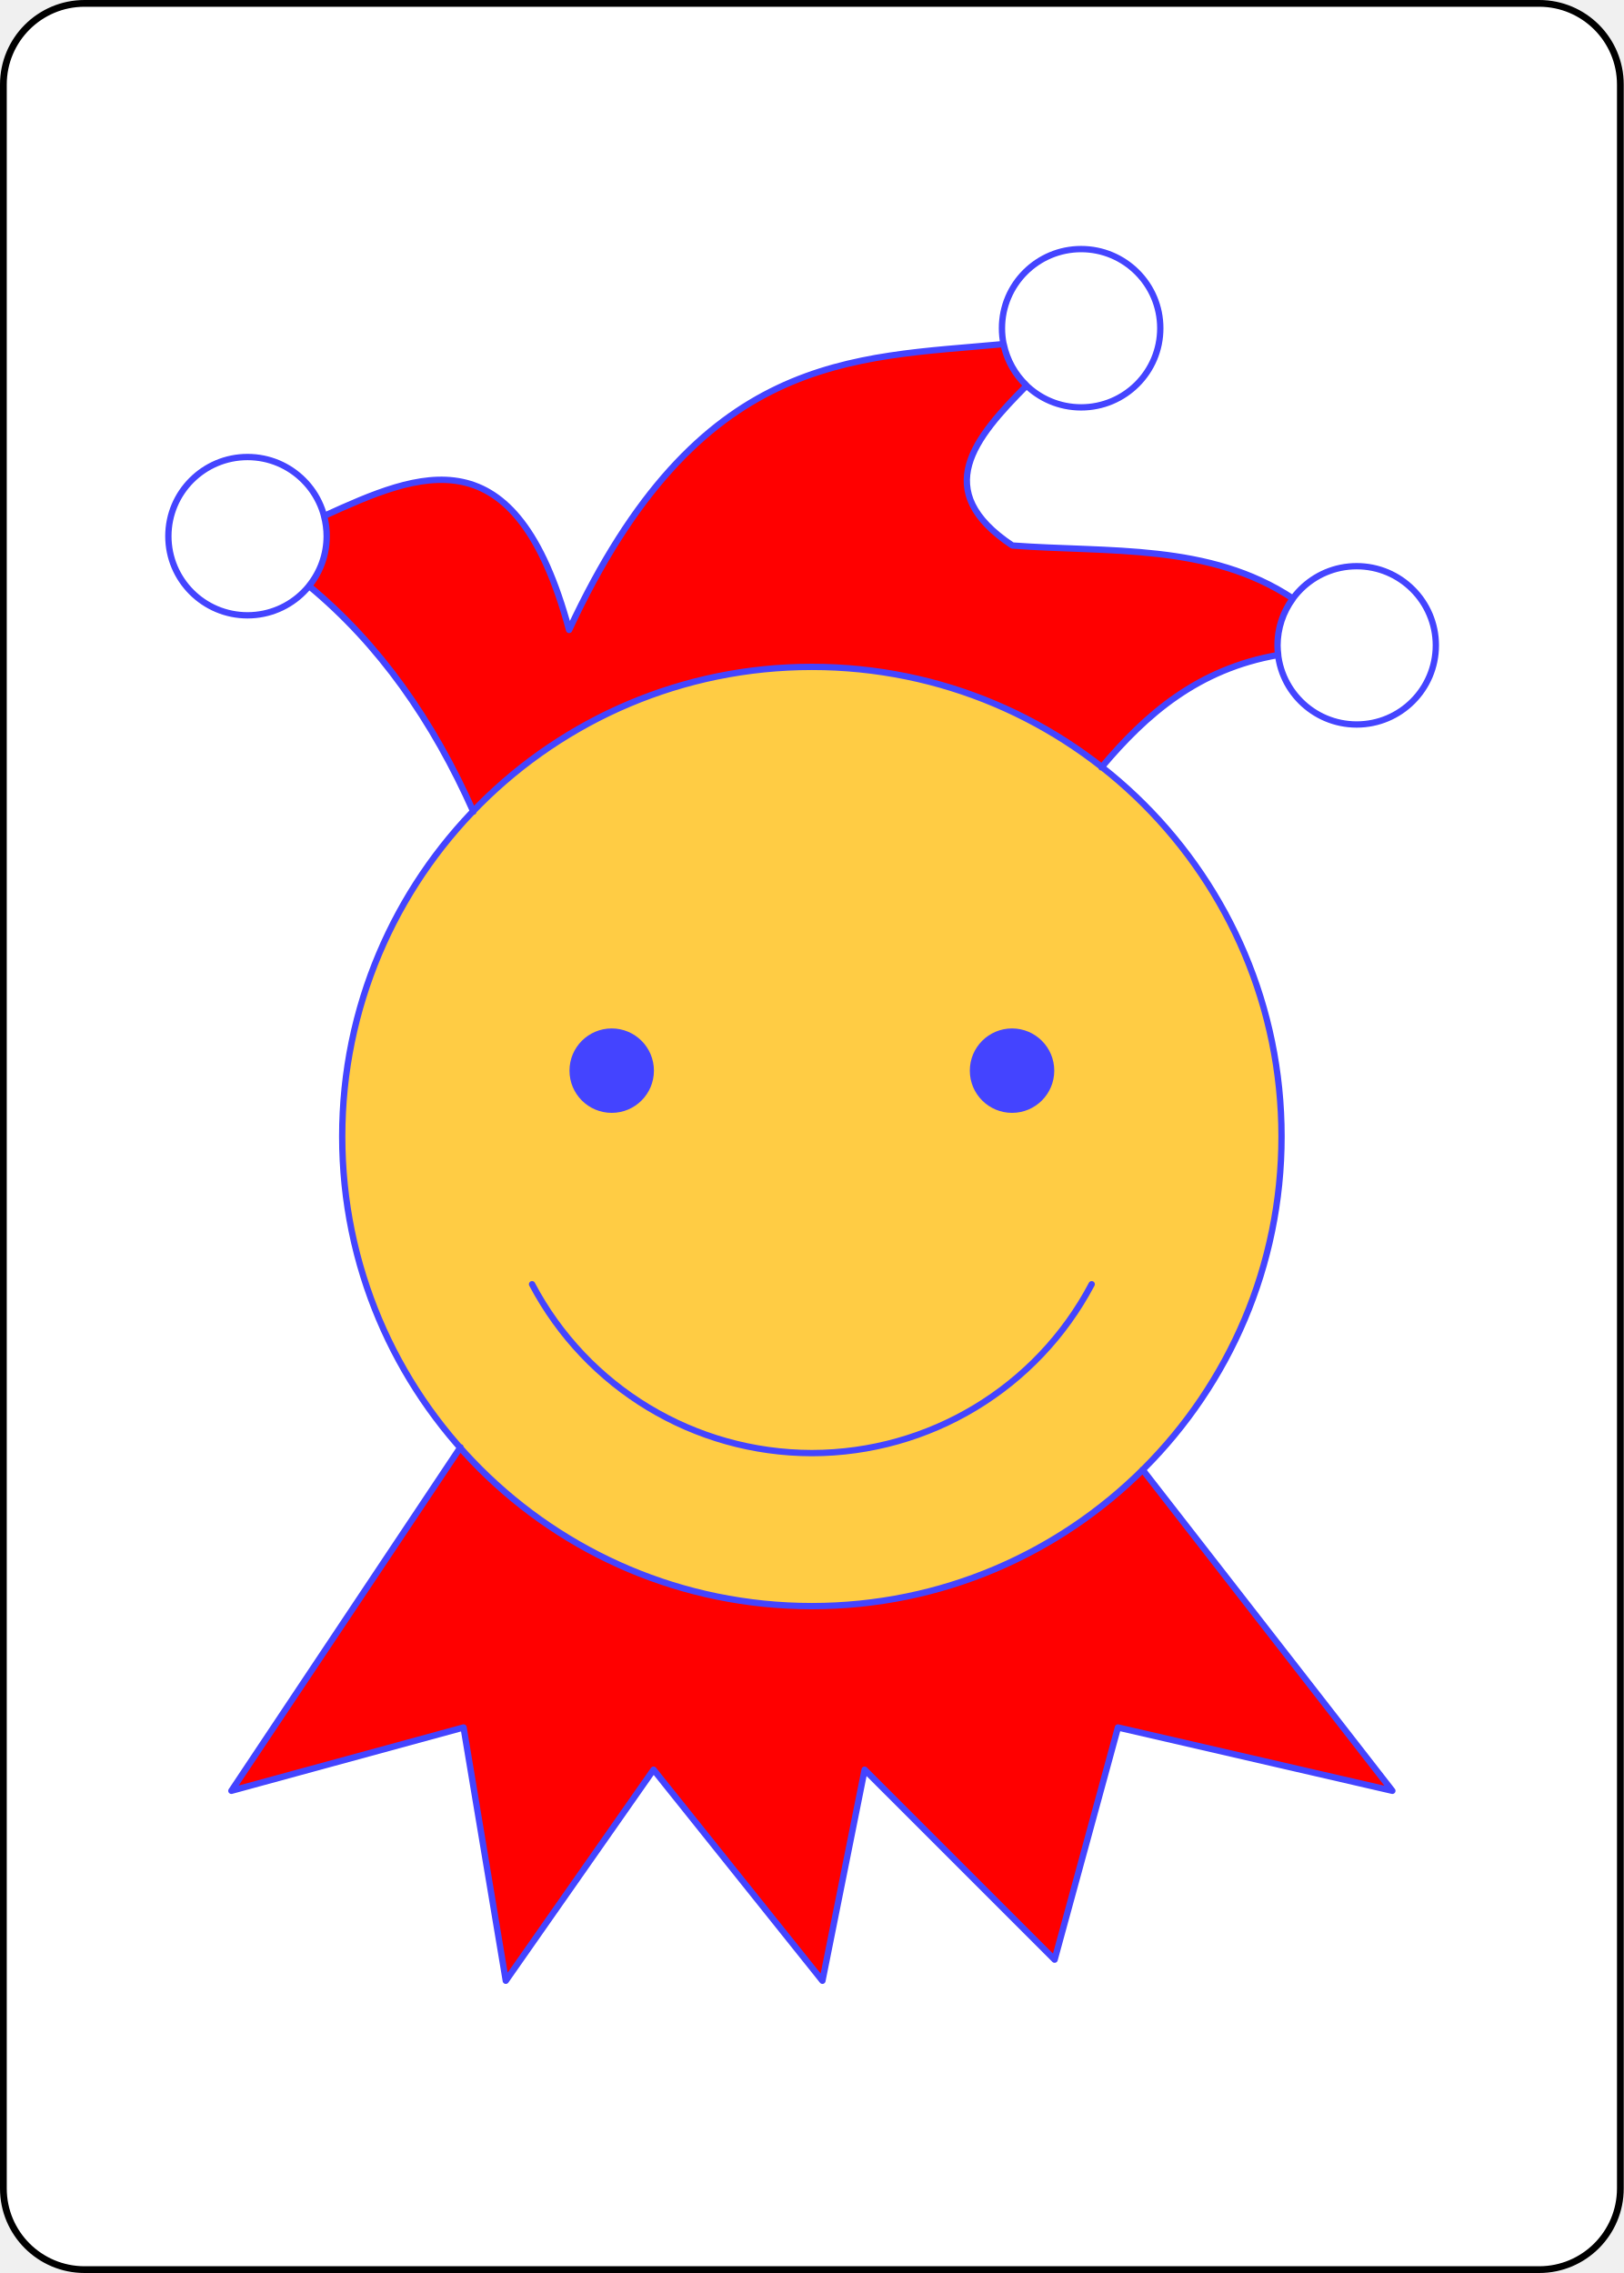
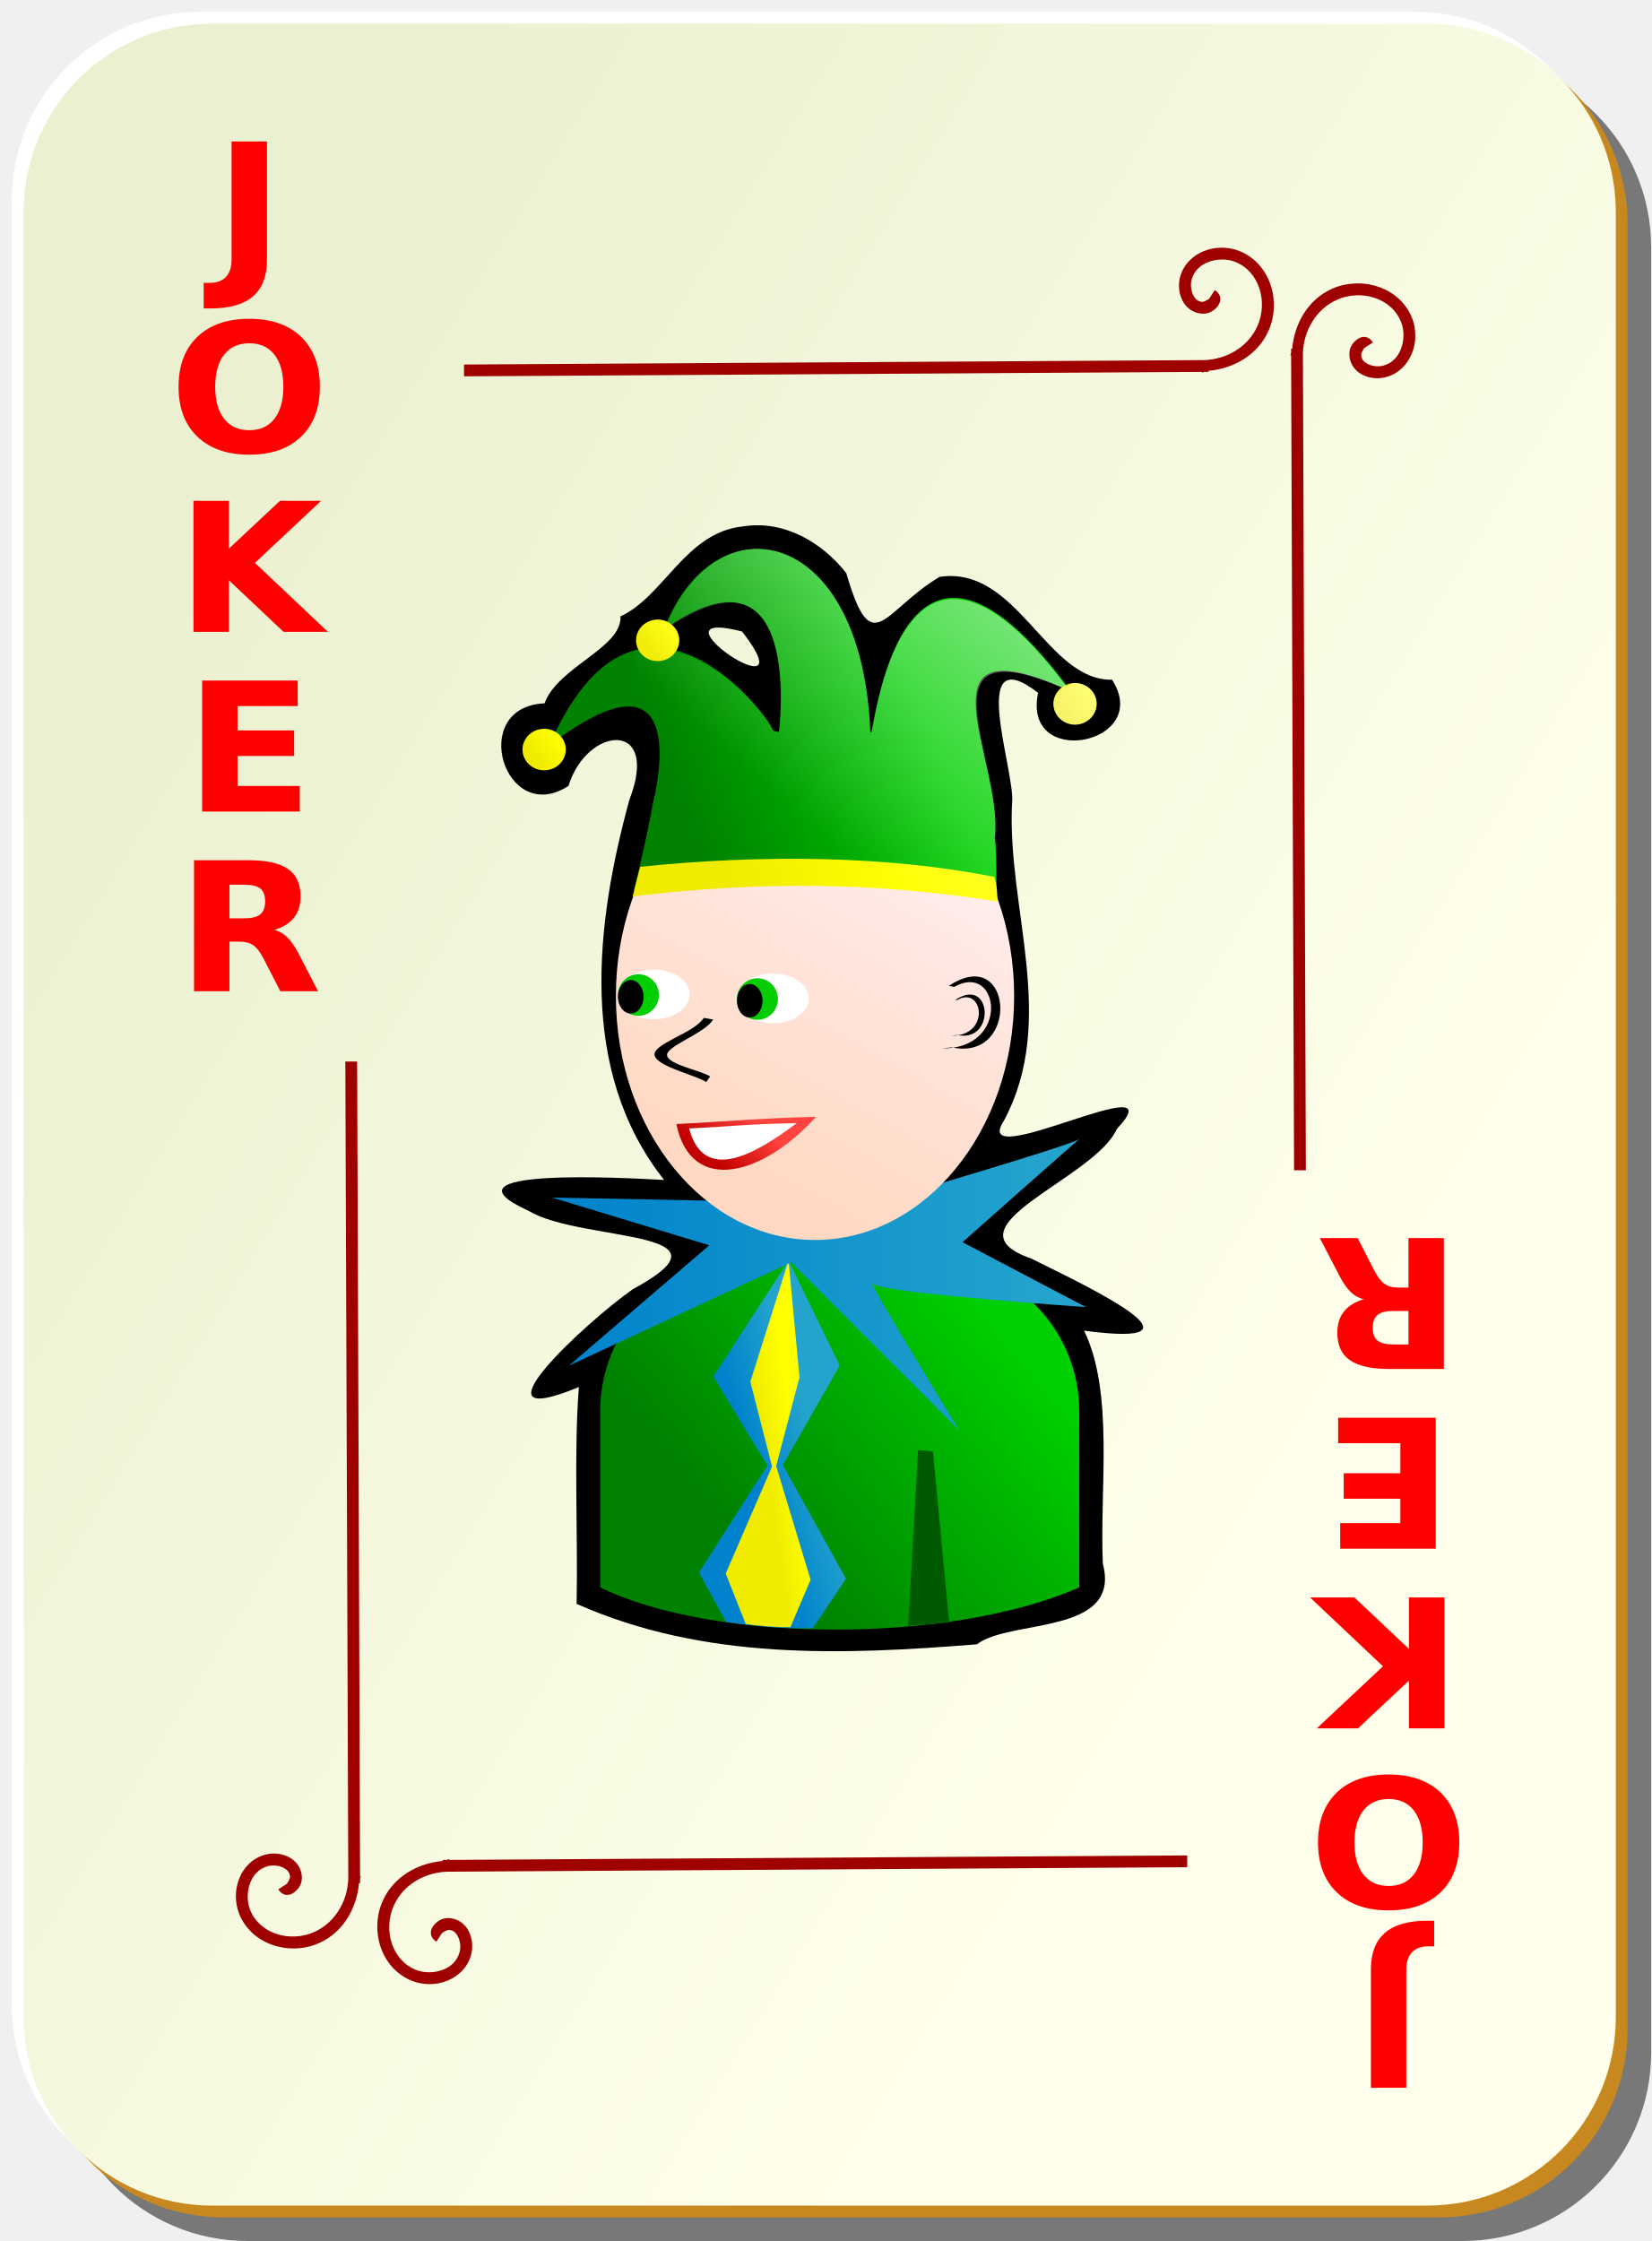
- <svg xmlns="http://www.w3.org/2000/svg" xmlns:xlink="http://www.w3.org/1999/xlink" class="card" face="1J" height="3.5in" preserveAspectRatio="none" viewBox="-120 -168 240 336" width="2.5in">
-   <symbol id="J11" preserveAspectRatio="none" viewBox="0 0 1300 2000">
-     <path fill="#FC4" d="M1095,1000A445,445 0 0 1 650,1445 445,445 0 0 1 205,1000 445,445 0 0 1 650,555 445,445 0 0 1 1095,1000Z" />
-   </symbol>
-   <symbol id="J12" preserveAspectRatio="none" viewBox="0 0 1300 2000">
-     <path fill="red" d="M317.057,1294.416 100,1620l220,-60 40,240 140,-200 160,200 40,-200 180,180 60,-220 260,60 -236.68,-304.303A445,445 0 0 1 650,1445 445,445 0 0 1 317.057,1294.416ZM831.715,249.107C687.944,262.659 542.481,256.338 420,520 369.081,331.383 278.615,370.613 187.771,412.014a75,75 0 0 1 2.523,19.127 75,75 0 0 1 -16.785,47.195c66.827,55.255 117.575,127.825 155.775,213.904A445,445 0 0 1 650,555 445,445 0 0 1 924.34,650.266c42.399,-50.456 91.6,-93.347 167.512,-106.533a75,75 0 0 1 -0.652,-9.143 75,75 0 0 1 14.617,-44.346C1026.352,437.475 931.121,446.832 840,440 761.98,388.076 804.102,338.179 853.518,288.404a75,75 0 0 1 -21.803,-39.297z" />
-   </symbol>
-   <symbol id="J13" preserveAspectRatio="none" viewBox="0 0 1300 2000">
-     <path fill="#44F" d="M879.655,937.603a40,40 0 0 1 -40,40 40,40 0 0 1 -40,-40 40,40 0 0 1 40,-40 40,40 0 0 1 40,40zm-379.31,0a40,40 0 0 1 -40,40 40,40 0 0 1 -40,-40 40,40 0 0 1 40,-40 40,40 0 0 1 40,40z" />
-   </symbol>
-   <symbol id="J14" preserveAspectRatio="none" viewBox="0 0 1300 2000">
-     <path stroke="#44F" stroke-linecap="round" stroke-linejoin="round" stroke-width="6" fill="none" d="M317.057,1294.416 100,1620l220,-60 40,240 140,-200 160,200 40,-200 180,180 60,-220 260,60 -236.68,-304.303M1241.199,534.589a75,75 0 0 1 -75,75 75,75 0 0 1 -75,-75 75,75 0 0 1 75,-75 75,75 0 0 1 75,75zM980.115,234.097a75,75 0 0 1 -75,75 75,75 0 0 1 -75,-75 75,75 0 0 1 75,-75 75,75 0 0 1 75,75zM190.296,431.141a75,75 0 0 1 -75,75 75,75 0 0 1 -75,-75 75,75 0 0 1 75,-75 75,75 0 0 1 75,75zM924.346,650.271c42.401,-50.454 91.594,-93.354 167.506,-106.539 -0.404,-3.031 -0.622,-6.085 -0.652,-9.143 0.03,-15.961 5.15,-31.496 14.617,-44.346C1026.352,437.475 931.121,446.832 840,440 761.98,388.076 804.102,338.179 853.518,288.404 842.404,277.842 834.795,264.127 831.715,249.107 687.944,262.659 542.481,256.338 420,520 369.081,331.383 278.615,370.613 187.771,412.014c1.661,6.24 2.509,12.669 2.523,19.127 -0.021,17.19 -5.946,33.85 -16.783,47.193 66.827,55.255 117.569,127.831 155.77,213.91M384.889,1140c51.89,98.343 153.918,159.919 265.111,160 111.198,-0.076 213.233,-61.653 265.125,-160M1095,1000A445,445 0 0 1 650,1445 445,445 0 0 1 205,1000 445,445 0 0 1 650,555 445,445 0 0 1 1095,1000Z" />
-   </symbol>
-   <rect width="239" height="335" x="-119.5" y="-167.5" rx="12" ry="12" fill="white" stroke="black" />
-   <use width="202.8" height="312" x="-101.4" y="-156" xlink:href="#J11" />
-   <use width="202.8" height="312" x="-101.4" y="-156" xlink:href="#J12" />
-   <use width="202.8" height="312" x="-101.4" y="-156" xlink:href="#J13" />
-   <use width="202.8" height="312" x="-101.4" y="-156" xlink:href="#J14" />
+ <svg xmlns="http://www.w3.org/2000/svg" xmlns:xlink="http://www.w3.org/1999/xlink" id="svg2" viewBox="0 0 140 190" version="1.0" y="0" x="0">
+   <defs id="defs3">
+     <linearGradient id="linearGradient5407">
+       <stop id="stop5409" style="stop-color:#f0eb00" offset="0" />
+       <stop id="stop5411" style="stop-color:#ffff00" offset="1" />
+     </linearGradient>
+     <linearGradient id="linearGradient3865">
+       <stop id="stop3867" style="stop-color:#0083cc" offset="0" />
+       <stop id="stop3869" style="stop-color:#24a4cc" offset="1" />
+     </linearGradient>
+     <linearGradient id="linearGradient3196">
+       <stop id="stop3198" style="stop-color:#008200" offset="0" />
+       <stop id="stop3200" style="stop-color:#00d000" offset="1" />
+     </linearGradient>
+     <linearGradient id="linearGradient5712" y2="415.54" xlink:href="#linearGradient3196" gradientUnits="userSpaceOnUse" x2="449.32" gradientTransform="matrix(.14486 0 0 .14486 167.45 227.38)" y1="540.54" x1="298.99" />
+     <linearGradient id="linearGradient5714" y2="122.96" xlink:href="#linearGradient3865" gradientUnits="userSpaceOnUse" x2="175.19" gradientTransform="translate(42.516 174.55)" y1="124.59" x1="169.79" />
+     <linearGradient id="linearGradient5716" y2="123.97" xlink:href="#linearGradient5407" gradientUnits="userSpaceOnUse" x2="173.86" gradientTransform="translate(42.516 174.55)" y1="124.37" x1="171.08" />
+     <linearGradient id="linearGradient5718" y2="111.38" xlink:href="#linearGradient3865" gradientUnits="userSpaceOnUse" x2="196.72" gradientTransform="translate(42.207 173.32)" y1="111.38" x1="154.62" />
+     <linearGradient id="linearGradient5720" y2="256.18" gradientUnits="userSpaceOnUse" x2="484.8" gradientTransform="matrix(.18682 0 0 .14486 144.51 214.08)" y1="437.5" x1="356.44">
+       <stop id="stop3859" style="stop-color:#ffd8c1" offset="0" />
+       <stop id="stop3861" style="stop-color:#ffeded" offset="1" />
+     </linearGradient>
+     <linearGradient id="linearGradient5722" y2="310.92" gradientUnits="userSpaceOnUse" x2="319.8" gradientTransform="matrix(.14486 0 0 .14486 167.31 227.41)" y1="336.45" x1="298.1">
+       <stop id="stop6216" style="stop-color:#c10000" offset="0" />
+       <stop id="stop6218" style="stop-color:#ff433e" offset="1" />
+     </linearGradient>
+     <linearGradient id="linearGradient5724" y2="65.1" xlink:href="#linearGradient3196" gradientUnits="userSpaceOnUse" x2="185.69" gradientTransform="translate(42.207 173.32)" y1="73.1" x1="165.47" />
+     <linearGradient id="linearGradient5726" y2="66.479" xlink:href="#linearGradient5407" gradientUnits="userSpaceOnUse" x2="154.43" gradientTransform="translate(51.828 164.06)" y1="68.058" x1="152.35" />
+     <linearGradient id="linearGradient5728" y2="66.479" xlink:href="#linearGradient5407" gradientUnits="userSpaceOnUse" x2="154.43" gradientTransform="translate(42.207 173.32)" y1="68.058" x1="152.35" />
+     <linearGradient id="linearGradient5730" y2="66.479" xlink:href="#linearGradient5407" gradientUnits="userSpaceOnUse" x2="154.43" gradientTransform="translate(87.222 169.44)" y1="68.058" x1="152.35" />
+     <linearGradient id="linearGradient5732" y2="76.889" xlink:href="#linearGradient5407" gradientUnits="userSpaceOnUse" x2="182.72" gradientTransform="translate(42.207 173.32)" y1="79.187" x1="168.5" />
+     <linearGradient id="linearGradient5734" y2="167.52" gradientUnits="userSpaceOnUse" x2="384.93" gradientTransform="matrix(.14486 0 0 .14486 167.45 227.38)" y1="-108.13" x1="625.7">
+       <stop id="stop2582" style="stop-color:#ffffff" offset="0" />
+       <stop id="stop2584" style="stop-color:#ffffff;stop-opacity:0" offset="1" />
+     </linearGradient>
+     <linearGradient id="linearGradient30394" y2="128.7" gradientUnits="userSpaceOnUse" y1="63.1" gradientTransform="translate(0 -1)" x2="109" x1="2">
+       <stop id="stop2062" style="stop-color:#ebf0d0" offset="0" />
+       <stop id="stop2064" style="stop-color:#ffffeb" offset="1" />
+     </linearGradient>
+   </defs>
+   <g id="layer1">
+     <g id="g1344">
+       <g id="g5630">
+         <path id="rect2070" style="fill-opacity:.498;fill:#000000" d="m21 5h103c8.86 0 16 7.136 16 16v153c0 8.86-7.14 16-16 16h-103c-8.864 0-16-7.14-16-16v-153c0-8.864 7.136-16 16-16z" />
+         <path id="rect1300" style="fill:#ffffff" d="m17 1h103c8.86 0 16 7.136 16 16v153c0 8.86-7.14 16-16 16h-103c-8.864 0-16-7.14-16-16v-153c0-8.864 7.136-16 16-16z" />
+         <path id="path5624" style="fill:#c7891f" d="m19 3h103c8.86 0 16 7.136 16 16v153c0 8.86-7.14 16-16 16h-103c-8.864 0-16-7.14-16-16v-153c0-8.864 7.136-16 16-16z" />
+         <path id="rect1306" style="fill:url(#linearGradient30394)" d="m18 2h103c8.86 0 16 7.136 16 16v153c0 8.86-7.14 16-16 16h-103c-8.864 0-16-7.14-16-16v-153c0-8.864 7.136-16 16-16z" />
+       </g>
+       <path id="path2869" style="fill-rule:evenodd;fill:#9f0000" d="m103.53 21c-0.5 0.002-0.97 0.099-1.44 0.281-0.93 0.364-1.73 1.112-2.03 2.188-0.173 0.645-0.12 1.381 0.19 2s0.93 1.119 1.75 1.125c0.48 0.003 0.85-0.196 1.16-0.532 0.15-0.167 0.31-0.415 0.31-0.718s-0.21-0.583-0.47-0.75l-0.53 0.812c0.07 0.046 0-0.005 0-0.062 0-0.058 0.02-0.022-0.03 0.031-0.1 0.106-0.46 0.219-0.44 0.219-0.42-0.003-0.65-0.217-0.84-0.594s-0.23-0.905-0.13-1.281c0.21-0.751 0.72-1.231 1.41-1.5 0.69-0.27 1.55-0.298 2.25-0.031 2.11 0.807 2.82 3.429 1.93 5.437-0.77 1.764-2.58 2.83-4.5 2.906l-62.776 0.375v1l62.566-0.375v0.063c0.07 0 0.14-0.06 0.21-0.063h0.35v-0.093c2.16-0.195 4.19-1.362 5.09-3.407 1.1-2.492 0.15-5.748-2.56-6.781-0.47-0.18-0.97-0.252-1.47-0.25zm11.41 3.031c-0.67 0.023-1.35 0.163-1.97 0.438-2.05 0.903-3.21 2.93-3.41 5.093h-0.09v0.344c0 0.078-0.06 0.141-0.06 0.219h0.06l0.25 69.094h1l-0.25-69.313c0.08-1.919 1.14-3.72 2.91-4.5 2-0.887 4.62-0.178 5.43 1.938 0.27 0.698 0.24 1.561-0.03 2.25-0.27 0.688-0.75 1.202-1.5 1.406-0.37 0.102-0.9 0.064-1.28-0.125s-0.59-0.421-0.59-0.844c0 0.018 0.11-0.34 0.21-0.437 0.06-0.049 0.09-0.031 0.04-0.032-0.06 0-0.11-0.07-0.07 0l0.82-0.531c-0.17-0.259-0.45-0.468-0.75-0.469-0.31 0-0.55 0.16-0.72 0.313-0.34 0.306-0.54 0.681-0.53 1.156 0 0.819 0.5 1.44 1.12 1.75 0.62 0.311 1.36 0.363 2 0.188 1.08-0.293 1.82-1.102 2.19-2.031 0.18-0.465 0.28-0.941 0.28-1.438s-0.07-0.996-0.25-1.469c-0.77-2.029-2.8-3.068-4.81-3zm-85.659 65.969l0.25 69.31c-0.076 1.92-1.142 3.72-2.906 4.5-2.008 0.89-4.63 0.18-5.437-1.93-0.267-0.7-0.239-1.57 0.031-2.26 0.269-0.68 0.749-1.2 1.5-1.4 0.376-0.1 0.904-0.07 1.281 0.12s0.591 0.42 0.594 0.85c0-0.02-0.113 0.34-0.219 0.43-0.053 0.05-0.089 0.04-0.031 0.04 0.057 0 0.108 0.07 0.062 0l-0.812 0.53c0.167 0.26 0.447 0.47 0.75 0.47s0.551-0.16 0.718-0.32c0.336-0.3 0.535-0.68 0.532-1.15-0.006-0.82-0.506-1.44-1.125-1.75s-1.355-0.37-2-0.19c-1.076 0.29-1.824 1.1-2.188 2.03-0.182 0.47-0.279 0.94-0.281 1.44s0.07 0.99 0.25 1.47c1.033 2.7 4.289 3.66 6.781 2.56 2.045-0.9 3.212-2.93 3.407-5.09h0.093v-0.35c0.003-0.08 0.063-0.14 0.063-0.22h-0.063l-0.25-69.09h-1zm71.379 67.31l-62.566 0.38v-0.07c-0.078 0-0.141 0.06-0.219 0.07h-0.344v0.09c-2.163 0.2-4.19 1.36-5.093 3.41-1.101 2.49-0.144 5.75 2.562 6.78 0.472 0.18 0.971 0.25 1.469 0.25 0.497 0 0.972-0.1 1.437-0.28 0.93-0.37 1.739-1.11 2.032-2.19 0.175-0.65 0.122-1.38-0.188-2s-0.932-1.12-1.75-1.13c-0.476 0-0.85 0.2-1.156 0.54-0.153 0.16-0.314 0.41-0.313 0.72 0.001 0.3 0.21 0.58 0.469 0.74l0.531-0.81c-0.07-0.04 0 0.01 0 0.07 0 0.05-0.017 0.02 0.031-0.04 0.097-0.1 0.455-0.21 0.438-0.22 0.423 0.01 0.655 0.22 0.844 0.6s0.227 0.9 0.125 1.28c-0.205 0.75-0.718 1.23-1.407 1.5-0.688 0.27-1.552 0.3-2.25 0.03-2.115-0.81-2.824-3.43-1.937-5.44 0.779-1.76 2.581-2.83 4.5-2.9l62.785-0.38v-1z" />
+     </g>
+     <g id="g5202" transform="translate(152.04 99.567)" />
+   </g>
+   <path id="text1386" d="m19.173 12.281h2.933v10.268c0 1.417-0.386 2.476-1.158 3.176-0.767 0.701-1.93 1.051-3.489 1.051h-0.594v-2.216h0.457c0.61 0 1.069-0.17 1.379-0.51 0.315-0.341 0.472-0.841 0.472-1.501v-10.268m1.463 17.519c-0.894 0-1.587 0.331-2.08 0.991-0.492 0.66-0.739 1.589-0.739 2.787 0 1.194 0.247 2.121 0.739 2.781 0.493 0.66 1.186 0.99 2.08 0.99 0.898 0 1.594-0.33 2.087-0.99 0.492-0.66 0.739-1.587 0.739-2.781 0-1.198-0.247-2.127-0.739-2.787-0.493-0.66-1.189-0.991-2.087-0.991m0-2.125c1.828 0 3.26 0.523 4.296 1.569s1.553 2.491 1.554 4.334c-0.001 1.839-0.518 3.281-1.554 4.327s-2.468 1.569-4.296 1.569c-1.823 0-3.255-0.523-4.296-1.569-1.036-1.046-1.554-2.488-1.554-4.327 0-1.843 0.518-3.288 1.554-4.334 1.041-1.046 2.473-1.569 4.296-1.569m-4.616 15.806h2.932v4.151l4.228-4.151h3.405l-5.477 5.385 6.04 5.987h-3.671l-4.525-4.479v4.479h-2.932v-11.372m0.716 15.599h7.914v2.217h-4.982v2.117h4.685v2.217h-4.685v2.605h5.149v2.217h-8.081v-11.373m3.496 20.643c0.614 0 1.054-0.115 1.318-0.343 0.269-0.229 0.403-0.605 0.403-1.128 0-0.518-0.134-0.888-0.403-1.112-0.264-0.223-0.704-0.335-1.318-0.335h-1.234v2.918h1.234m-1.234 2.026v4.303h-2.933v-11.372h4.479c1.498 0 2.595 0.251 3.291 0.754 0.701 0.503 1.051 1.298 1.051 2.384 0 0.752-0.183 1.369-0.548 1.851-0.361 0.483-0.907 0.838-1.638 1.067 0.401 0.091 0.759 0.299 1.074 0.624 0.32 0.32 0.642 0.808 0.967 1.463l1.592 3.229h-3.123l-1.386-2.826c-0.279-0.568-0.564-0.957-0.853-1.165-0.285-0.208-0.665-0.312-1.143-0.312h-0.83" style="fill:#ff0000" transform="scale(1.024 .9766)" />
+   <path id="text1408" d="m-116.44-181.25h2.93v10.27c0 1.42-0.39 2.48-1.16 3.18s-1.93 1.05-3.49 1.05h-0.59v-2.22h0.46c0.61 0 1.06-0.17 1.37-0.51 0.32-0.34 0.48-0.84 0.48-1.5v-10.27m1.46 17.52c-0.89 0-1.59 0.33-2.08 0.99s-0.74 1.59-0.74 2.79c0 1.19 0.25 2.12 0.74 2.78s1.19 0.99 2.08 0.99c0.9 0 1.59-0.33 2.09-0.99 0.49-0.66 0.74-1.59 0.74-2.78 0-1.2-0.25-2.13-0.74-2.79-0.5-0.66-1.19-0.99-2.09-0.99m0-2.12c1.83 0 3.26 0.52 4.3 1.57 1.03 1.04 1.55 2.49 1.55 4.33s-0.52 3.28-1.55 4.33c-1.04 1.04-2.47 1.57-4.3 1.57-1.82 0-3.26-0.53-4.3-1.57-1.03-1.05-1.55-2.49-1.55-4.33s0.52-3.29 1.55-4.33c1.04-1.05 2.48-1.57 4.3-1.57m-4.62 15.8h2.94v4.15l4.22-4.15h3.41l-5.48 5.39 6.04 5.98h-3.67l-4.52-4.47v4.47h-2.94v-11.37m0.72 15.6h7.91v2.22h-4.98v2.12h4.69v2.21h-4.69v2.61h5.15v2.21h-8.08v-11.37m3.5 20.64c0.61 0 1.05-0.11 1.31-0.34 0.27-0.23 0.41-0.6 0.41-1.13 0-0.51-0.14-0.88-0.41-1.11-0.26-0.22-0.7-0.33-1.31-0.33h-1.24v2.91h1.24m-1.24 2.03v4.3h-2.93v-11.37h4.48c1.5 0 2.59 0.25 3.29 0.76 0.7 0.5 1.05 1.29 1.05 2.38 0 0.75-0.18 1.37-0.55 1.85-0.36 0.48-0.91 0.84-1.64 1.07 0.4 0.09 0.76 0.3 1.08 0.62s0.64 0.81 0.96 1.46l1.6 3.23h-3.13l-1.38-2.82c-0.28-0.57-0.57-0.96-0.86-1.17-0.28-0.21-0.66-0.31-1.14-0.31h-0.83" style="fill:#ff0000" transform="scale(-1.024 -.9766)" />
+   <g id="g2715" transform="matrix(.9999 0 0 1 -149.08 -176.97)">
+     <path id="path1619" style="fill:#000000" d="m212.11 221.6c-4.88 0.49-6.68 5.9-10.4 7.63 0.14 2.67-5.31 4.27-6.44 7.37-6.54 0.29-3.39 10.52 2.03 7 1.57-5.1 7.82-5.65 5.16 1.19-2.83 10.38-4.42 22.92 2.95 32.22-3.34-0.18-19.62-1.08-11.51 2.61 4.42 2.69 18.37 1.52 8.86 6.65-3.82 2.66-14.35 12.34-4.58 8.3-0.44 5.7-0.07 12.34-0.19 18.38 10.82 4.81 22.57 4.34 33.94 3.43 2.82-2.17 12.29-0.74 10.68-6.84-0.28-6.38 0.98-14.45-1.59-19.75 11.31 1.5 0.65-3.58-4.47-6.11-7.67-2.66 5.39-6.75 7.25-11 5.34-5.65-12.64 4.02-9.58-0.69 4.59-8.57 0.26-17.96 0.69-26.89 0.36-2.53-3.91-14.12 2.21-9.39-1.38 6.58 9.79 4.34 6.27-1.11-5.57 0.1-8.01-9.72-14.62-8.72-4.83 2.87-5.72 7.23-7.91-0.31-2.07-2.64-5.3-4.52-8.75-3.97zm-0.09 8.91c5.9 7.62-8.66-2.21 0 0z" />
+     <path id="path1623" style="fill:url(#linearGradient5712)" d="m212.71 283.9c-7.05 0-12.72 5.67-12.72 12.72v14.93c9.38 4.65 29.52 4.9 40.62 0v-14.93c0-7.05-5.68-12.72-12.73-12.72h-15.17z" />
+     <path id="path1625" style="fill-rule:evenodd;fill:url(#linearGradient5714)" d="m215.96 283.85l-6.38 9.83 4.58 7.54-5.79 9.07 2.28 4.19c2.55 0.4 4.96 0.58 7.37 0.54l2.81-4.2-5.35-9.64 4.82-8.44-4.34-8.89z" />
+     <path id="path1627" style="fill-rule:evenodd;fill:url(#linearGradient5716)" d="m215.96 283.85l-3.24 10.27 1.84 7.19-3.93 9.07 1.7 4.28c1.57 0.22 2.97 0.27 3.79 0.27l1.71-4.02-2.92-9.65 1.98-7.51-0.93-9.9z" />
+     <path id="path1629" style="fill-rule:evenodd;fill:url(#linearGradient5718)" d="m208.85 278.76l-12.96-0.26 13.35 4.05-11.91 10.21 18.85-8.77 14.27 14.27s-8.12-13.22-7.33-12.43c0.78 0.78 18.06 1.96 18.06 1.96l-10.47-5.5s10.47-9.29 9.95-8.77c-0.53 0.53-18.98 5.89-18.98 5.89l-12.83-0.65z" />
+     <path id="path1631" style="fill:url(#linearGradient5720)" d="m235.09 261.42c0 11.42-7.57 20.68-16.89 20.68s-16.88-9.26-16.88-20.68c0-11.41 7.56-20.67 16.88-20.67s16.89 9.26 16.89 20.67z" />
+     <g id="g1633" transform="matrix(.14486 0 0 .097903 167.11 238.14)">
+       <path id="path1635" style="fill:#ffffff" transform="translate(-4 -6)" d="m353 245.86c0 11.87-9.41 21.5-21 21.5s-21-9.63-21-21.5 9.41-21.5 21-21.5 21 9.63 21 21.5z" />
+       <path id="path1637" style="fill:#04cd04" transform="matrix(.57143 0 0 .83721 129.29 34.524)" d="m353 245.86c0 11.87-9.41 21.5-21 21.5s-21-9.63-21-21.5 9.41-21.5 21-21.5 21 9.63 21 21.5z" />
+       <path id="path1639" style="fill:#000000" transform="matrix(.35714 0 0 .67442 195.93 76.048)" d="m353 245.86c0 11.87-9.41 21.5-21 21.5s-21-9.63-21-21.5 9.41-21.5 21-21.5 21 9.63 21 21.5z" />
+     </g>
+     <g id="g1641" transform="matrix(.14486 0 0 .097903 157.02 237.8)">
+       <path id="path1643" style="fill:#ffffff" transform="translate(-4 -6)" d="m353 245.86c0 11.87-9.41 21.5-21 21.5s-21-9.63-21-21.5 9.41-21.5 21-21.5 21 9.63 21 21.5z" />
+       <path id="path1645" style="fill:#04cd04" transform="matrix(.57143 0 0 .83721 129.29 34.524)" d="m353 245.86c0 11.87-9.41 21.5-21 21.5s-21-9.63-21-21.5 9.41-21.5 21-21.5 21 9.63 21 21.5z" />
+       <path id="path1647" style="fill:#000000" transform="matrix(.35714 0 0 .67442 195.93 76.048)" d="m353 245.86c0 11.87-9.41 21.5-21 21.5s-21-9.63-21-21.5 9.41-21.5 21-21.5 21 9.63 21 21.5z" />
+     </g>
+     <path id="path1651" style="fill-rule:evenodd;fill:url(#linearGradient5722)" d="m206.45 272.27c1.24 6.08 7.4 4.34 11.83-0.61-4.86 0.11-8.18 0.44-11.83 0.61z" />
+     <path id="path1653" style="fill:#005a00" d="m226.94 299.91l1.27 0.12 1.37 14.52-3.47 0.25 0.83-14.89z" />
+     <path id="path1655" style="fill-rule:evenodd;fill:#000000" d="m208.77 263.27c-0.79 1.29-4.33 2.18-4.17 3.16 0.17 0.97 3.59 1.72 4.38 2.28l0.33-0.47c-0.7-0.5-3.51-0.98-3.65-1.78-0.13-0.8 3.17-1.84 3.91-3.05l-0.8-0.14z" />
+     <path id="path1657" style="fill-rule:evenodd;fill:url(#linearGradient5724)" d="m212.64 223.54c-2.88 0.31-5.66 2.61-7.25 6.81 11.99-8.4 9.75 8.69 9.75 8.69-0.15-0.07-0.49-0.06-0.53-0.19-0.38-1.32-11.5-15.78-18.93 1.31 10.03-7.63 10.05-0.33 8.75 5.07-0.57 3.25-1.6 7.25-1.6 7.25 10.42-2.21 20.42-1.05 30.75 0.78 0 0 0.05-4.14-0.13-5.29 0.76-6.44-7.19-18.67 6.45-12.39-14.66-19.98-16.75 4.22-16.94 3.46 0-0.01-0.06 0.01-0.07 0-0.44-11.04-5.48-16.01-10.25-15.5z" />
+     <path id="path1659" style="fill:url(#linearGradient5726)" d="m206.69 231.26c0 0.97-0.82 1.76-1.83 1.76s-1.83-0.79-1.83-1.76 0.82-1.76 1.83-1.76 1.83 0.79 1.83 1.76z" />
+     <path id="path1661" style="fill-rule:evenodd;fill:#ffffff" d="m207.53 272.64c1.24 4.71 5.57 2.22 9.13-0.45-4.85 0.11-5.48 0.29-9.13 0.45z" />
+     <path id="path1663" style="fill:url(#linearGradient5728)" d="m197.07 240.52c0 0.97-0.82 1.76-1.83 1.76-1.02 0-1.84-0.79-1.84-1.76s0.82-1.76 1.84-1.76c1.01 0 1.83 0.79 1.83 1.76z" />
+     <path id="path1665" style="fill:url(#linearGradient5730)" d="m242.08 236.64c0 0.97-0.82 1.76-1.83 1.76s-1.83-0.79-1.83-1.76 0.82-1.76 1.83-1.76 1.83 0.79 1.83 1.76z" />
+     <path id="path1667" style="fill-rule:evenodd;fill:#000000" d="m229.8 265.77c5.82 1.25 5.23-8.87-0.25-5.21l0.46 0.08c3.84-2.19 4.84 5.29-1.06 5.22l0.85-0.09z" />
+     <path id="path1669" style="fill-rule:evenodd;fill:#000000" d="m230.24 264.72c3.32 0.72 2.99-5.06-0.14-2.97h0.17c2.19-1.25 2.85 3.07-0.51 3.03l0.48-0.06z" />
+     <path id="path1671" style="fill-rule:evenodd;fill:url(#linearGradient5732)" d="m202.74 252.97l0.64-2.51c10.37-1.08 21.16-0.93 30.01 0.86 0.29 0.65 0.29 2.09 0.29 2.09-10.17-1.66-20.41-1.73-30.94-0.44z" />
+     <path id="path1673" style="fill:url(#linearGradient5734)" d="m212.65 223.54c-2.75 0.3-5.35 2.46-6.97 6.28-0.26-0.14-0.49-0.31-0.81-0.31-1.01 0-1.85 0.78-1.85 1.75 0 0.36 0.21 0.66 0.41 0.94-2.45 0.44-4.95 2.39-7.19 6.97-0.29-0.21-0.6-0.41-1-0.41-1.01 0-1.84 0.78-1.84 1.75s0.83 1.78 1.84 1.78 1.82-0.81 1.82-1.78c0-0.39-0.22-0.68-0.44-0.97 9-6.36 9.07 0.48 7.81 5.69-0.56 3.25-1.59 7.25-1.59 7.25h0.03l-0.13 0.5c0.03-0.01 0.07 0 0.1 0-0.95 2.58-1.5 5.42-1.5 8.44 0 7.28 3.1 13.66 7.75 17.34h-0.25l-12.94-0.25 13.34 4.03-11.9 10.22 4.25-1.97c-0.93 1.77-1.6 3.7-1.6 5.84v14.91c2.75 1.36 6.51 2.23 10.6 2.81l0.06 0.13c0.57 0.09 1.1 0.06 1.66 0.12l0.03 0.07c1.57 0.22 2.96 0.24 3.78 0.25l0.03-0.04c0.62 0.02 1.26 0.14 1.87 0.13 2.74 0.07 5.38-0.14 8.1-0.38v0.16l3.47-0.25-0.03-0.19c4.08-0.58 7.95-1.44 11.06-2.81v-14.91c0-3.63-1.55-6.87-3.97-9.18 1.74 0.13 4.53 0.34 4.53 0.34l-10.47-5.5s10.46-9.3 9.94-8.78c-0.32 0.32-6.32 2.14-11.72 3.75 3.73-3.79 6.16-9.45 6.16-15.84 0-3-0.54-5.81-1.47-8.38 0-0.08-0.03-0.24-0.03-0.37 0-0.75 0.03-3.67-0.13-4.69 0.74-6.3-6.71-18.06 5.72-12.69-0.44 0.32-0.75 0.78-0.75 1.34 0 0.98 0.8 1.79 1.81 1.79s1.85-0.81 1.85-1.79c0-0.97-0.84-1.75-1.85-1.75-0.28 0-0.48 0.18-0.72 0.29-14.29-19-16.37 4.62-16.56 3.87 0-0.01-0.06 0.01-0.06 0-0.44-11.04-5.49-16.01-10.25-15.5zm-0.66 4.63c4.43 1.26 3.16 10.87 3.16 10.87-0.15-0.07-0.5-0.06-0.53-0.19-0.22-0.75-3.88-5.54-8.34-6.62 0.2-0.29 0.4-0.6 0.4-0.97 0-0.51-0.23-0.96-0.59-1.28 2.58-1.66 4.56-2.2 5.9-1.81z" />
+   </g>
</svg>
